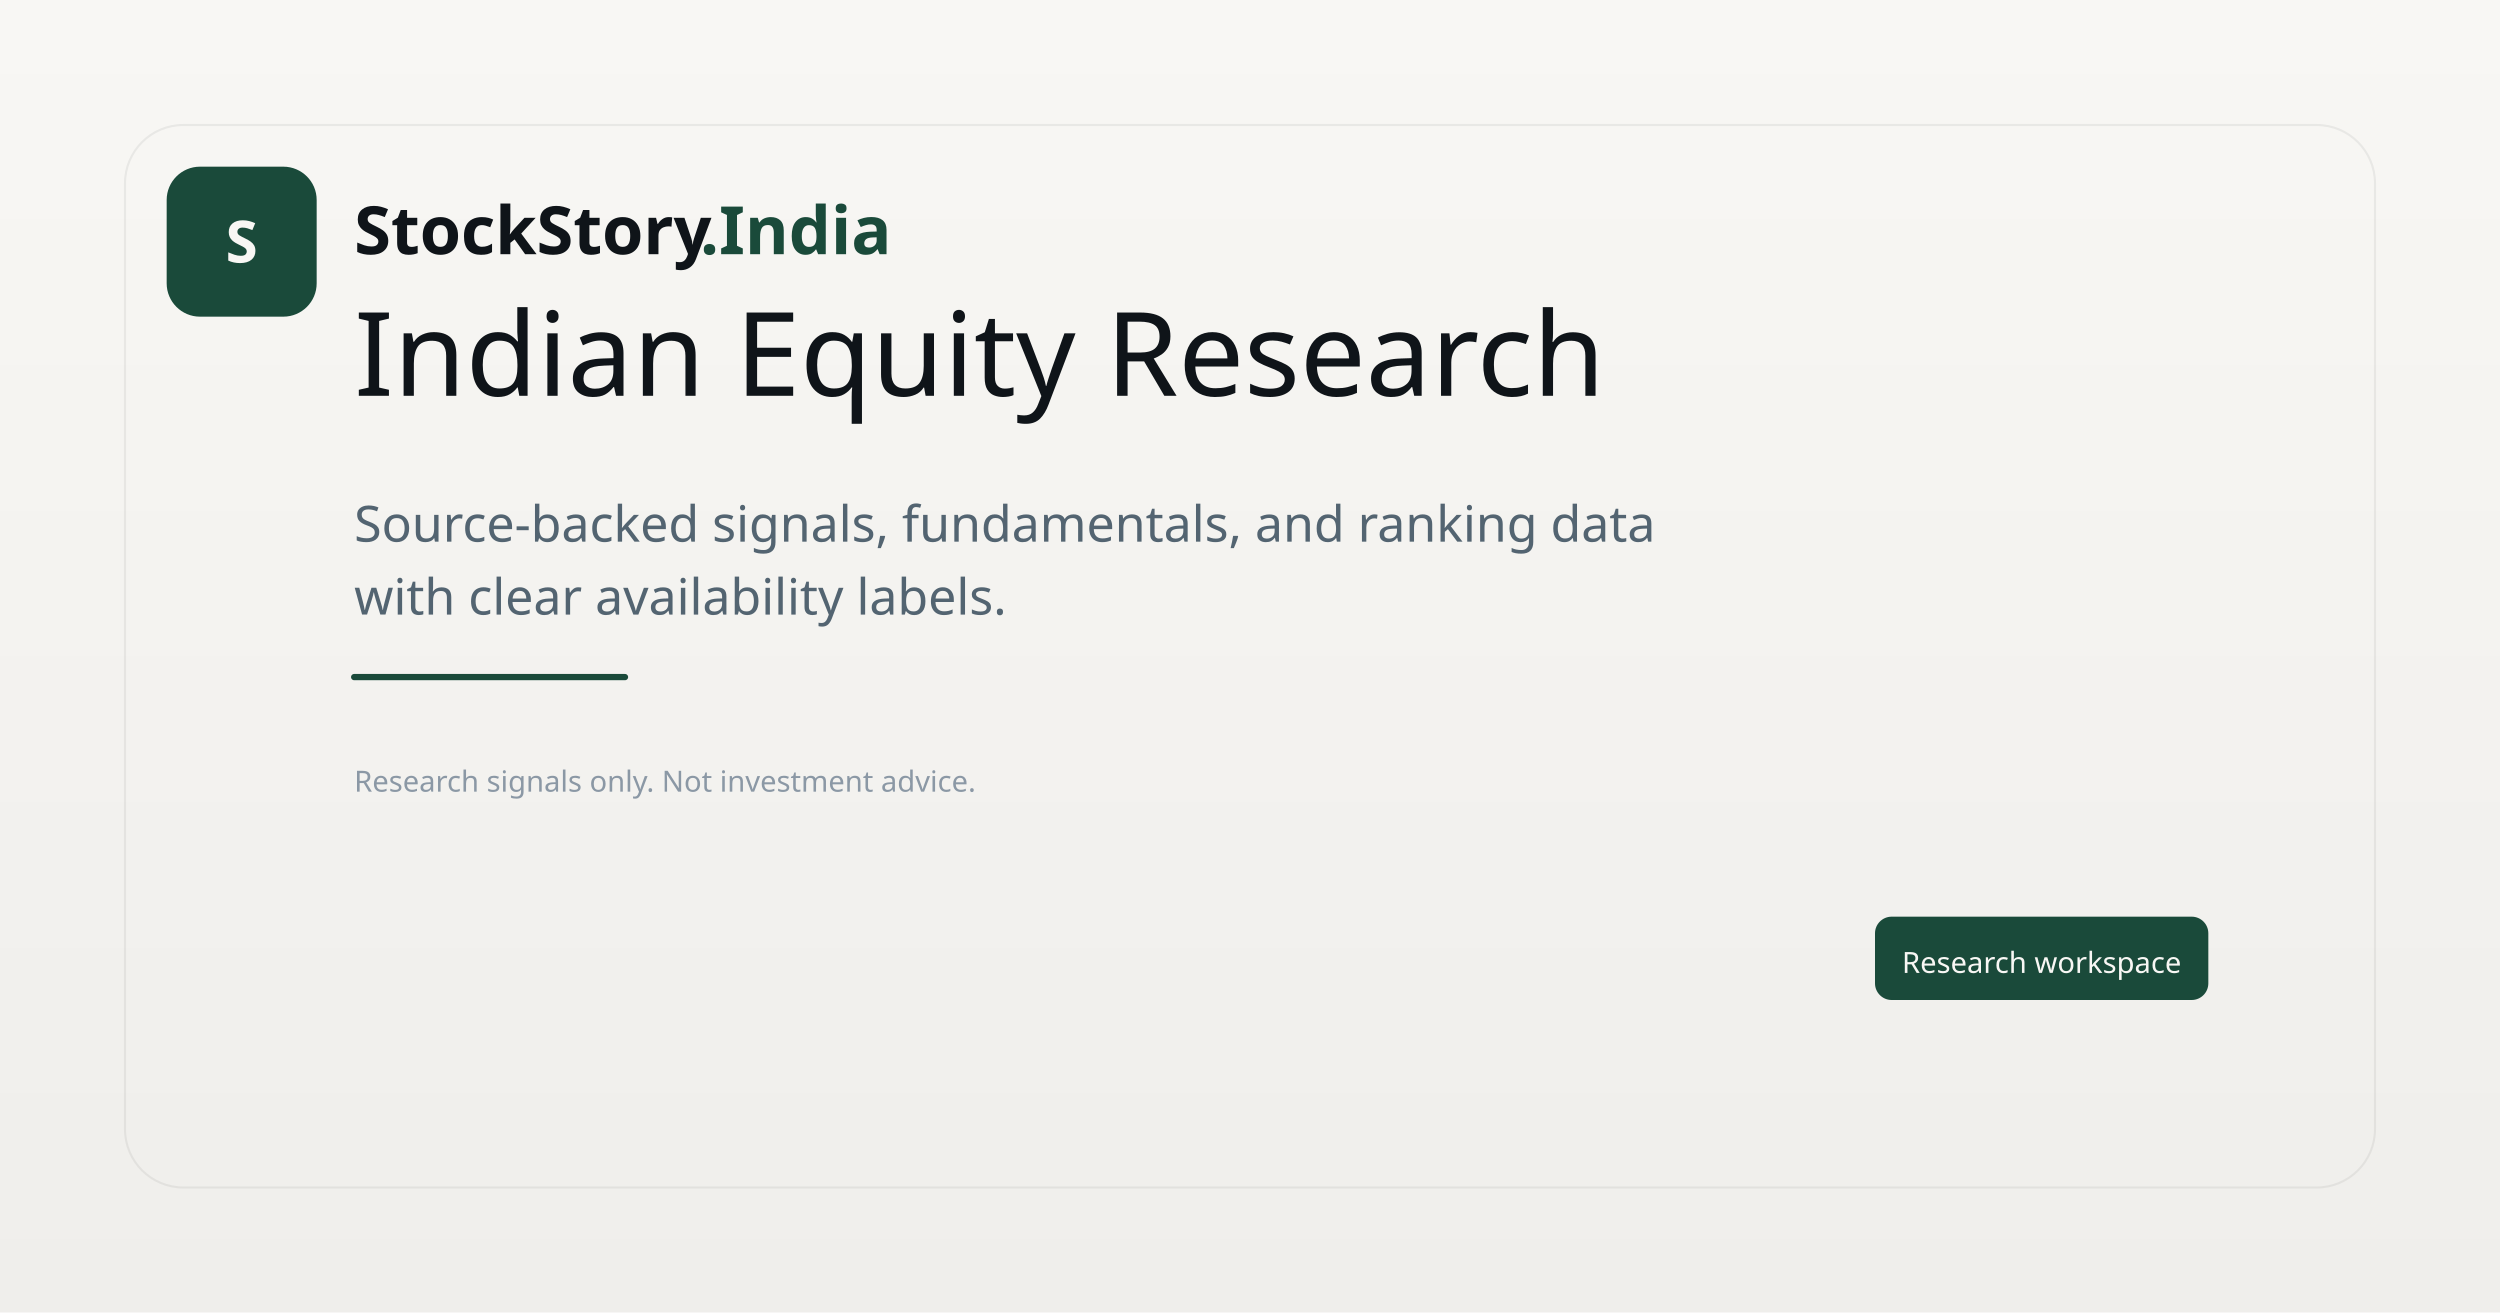
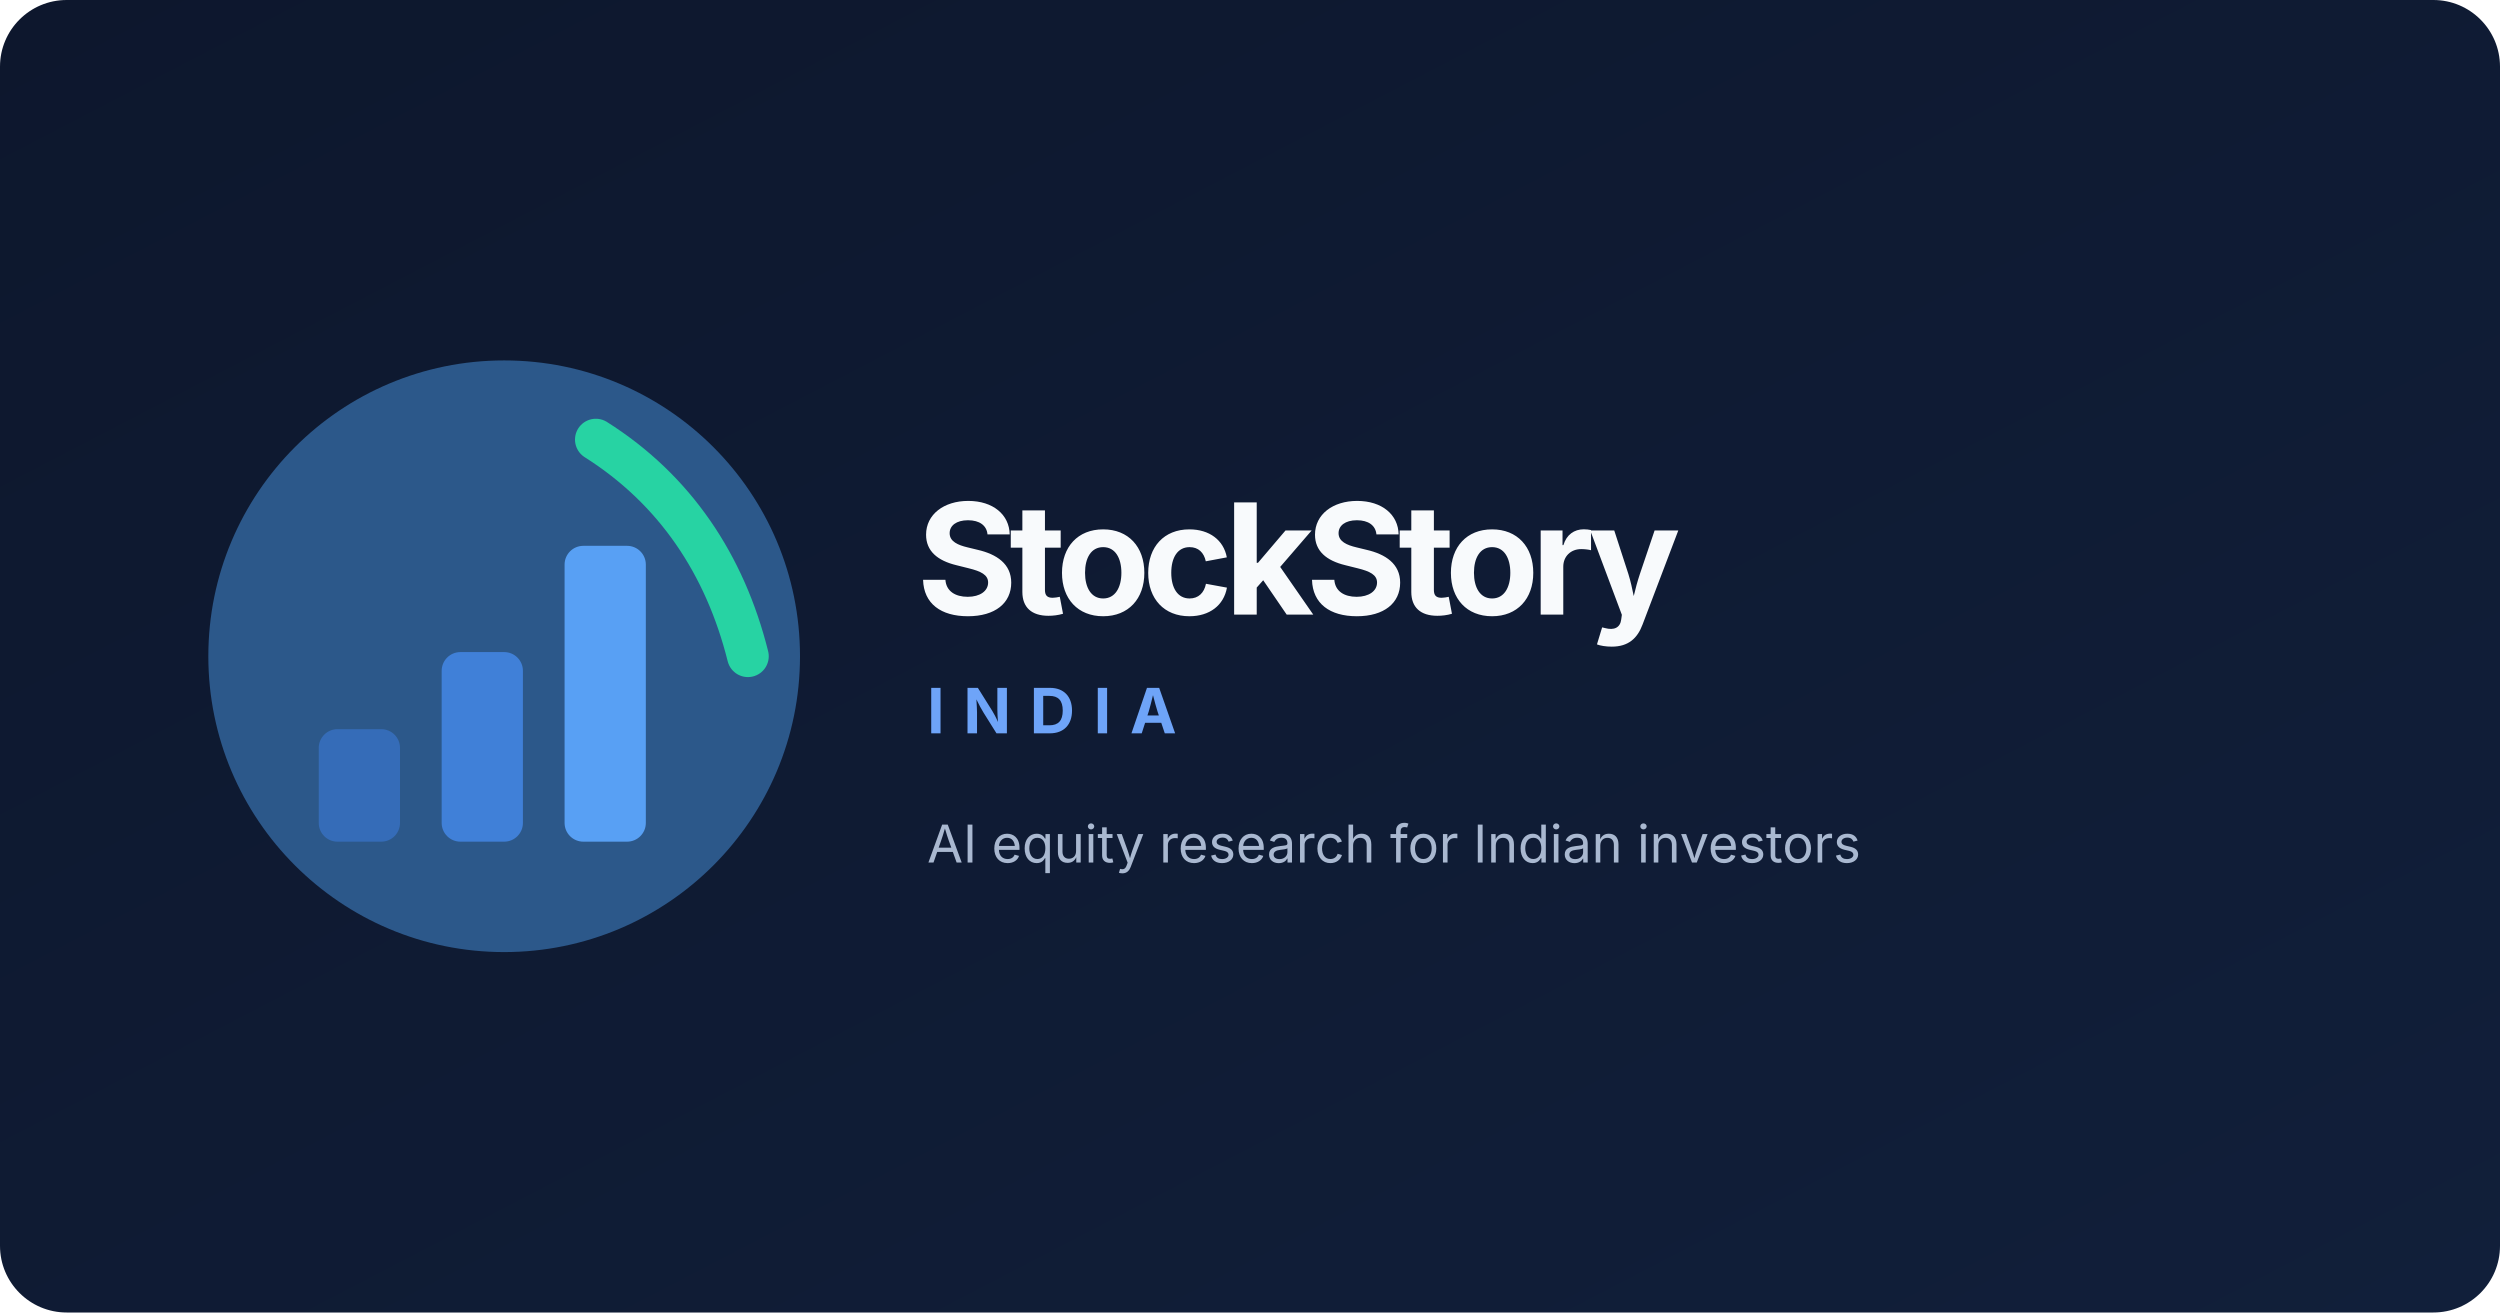
<svg xmlns="http://www.w3.org/2000/svg" width="1200" height="630" viewBox="0 0 1200 630">
  <defs>
-     <linearGradient id="bg" x1="0" y1="0" x2="0" y2="1">
-       <stop offset="0%" stop-color="#f8f7f4" />
-       <stop offset="100%" stop-color="#efeeeb" />
+     <linearGradient id="bg" x1="0" y1="0" x2="1" y2="1">
+       <stop stop-color="#0D172D" />
+       <stop offset="1" stop-color="#111F3A" />
+     </linearGradient>
+     <linearGradient id="mark" x1="112" y1="161" x2="363" y2="430">
+       <stop stop-color="#2C588A" />
+       <stop offset="1" stop-color="#1C3C68" />
    </linearGradient>
  </defs>
-   <rect width="1200" height="630" fill="url(#bg)" />
-   <rect x="60" y="60" width="1080" height="510" rx="28" fill="none" stroke="rgba(0,0,0,0.06)" stroke-width="1" />
-   <rect x="80" y="80" width="72" height="72" rx="16" fill="#1a4a3a" />
-   <text x="116" y="126" font-family="system-ui,sans-serif" font-weight="700" font-size="28" fill="#f8f7f4" text-anchor="middle">S</text>
-   <text x="170" y="122" font-family="system-ui,sans-serif" font-weight="700" font-size="32" fill="#0f1419" letter-spacing="-0.02">StockStory</text>
-   <text x="336" y="122" font-family="system-ui,sans-serif" font-weight="700" font-size="32" fill="#1a4a3a">.India</text>
-   <text x="170" y="190" font-family="system-ui,sans-serif" font-weight="500" font-size="56" fill="#0f1419" letter-spacing="-0.02">Indian Equity Research</text>
-   <text x="170" y="260" font-family="system-ui,sans-serif" font-weight="400" font-size="24" fill="#536471">Source-backed signals, fundamentals, and ranking data</text>
-   <text x="170" y="295" font-family="system-ui,sans-serif" font-weight="400" font-size="24" fill="#536471">with clear availability labels.</text>
-   <line x1="170" y1="325" x2="300" y2="325" stroke="#1a4a3a" stroke-width="3" stroke-linecap="round" />
-   <text x="170" y="380" font-family="system-ui,sans-serif" font-weight="500" font-size="14" fill="#8b98a5">Research signals only. Not investment advice.</text>
-   <rect x="900" y="440" width="160" height="40" rx="8" fill="#1a4a3a" />
-   <text x="980" y="467" font-family="system-ui,sans-serif" font-weight="500" font-size="14" fill="#f8f7f4" text-anchor="middle">Research workspace</text>
+   <rect width="1200" height="630" rx="32" fill="url(#bg)" />
+   <circle cx="242" cy="315" r="142" fill="url(#mark)" />
+   <rect x="153" y="350" width="39" height="54" rx="9" fill="#356CB8" />
+   <rect x="212" y="313" width="39" height="91" rx="9" fill="#4080D8" />
+   <rect x="271" y="262" width="39" height="142" rx="9" fill="#58A0F4" />
+   <path d="M286 211C324 235 348 271 359 315" fill="none" stroke="#27D3A3" stroke-width="20" stroke-linecap="round" />
+   <text x="440" y="295" font-family="Geist,Inter,system-ui,sans-serif" font-size="74" font-weight="650" letter-spacing="-4" fill="#F8FAFC">StockStory</text>
+   <text x="445" y="352" font-family="Geist,Inter,system-ui,sans-serif" font-size="30" font-weight="650" letter-spacing="9" fill="#6EA4F8">INDIA</text>
+   <text x="445" y="414" font-family="Geist,Inter,system-ui,sans-serif" font-size="25" fill="#A9B8D0">AI equity research for Indian investors</text>
</svg>
